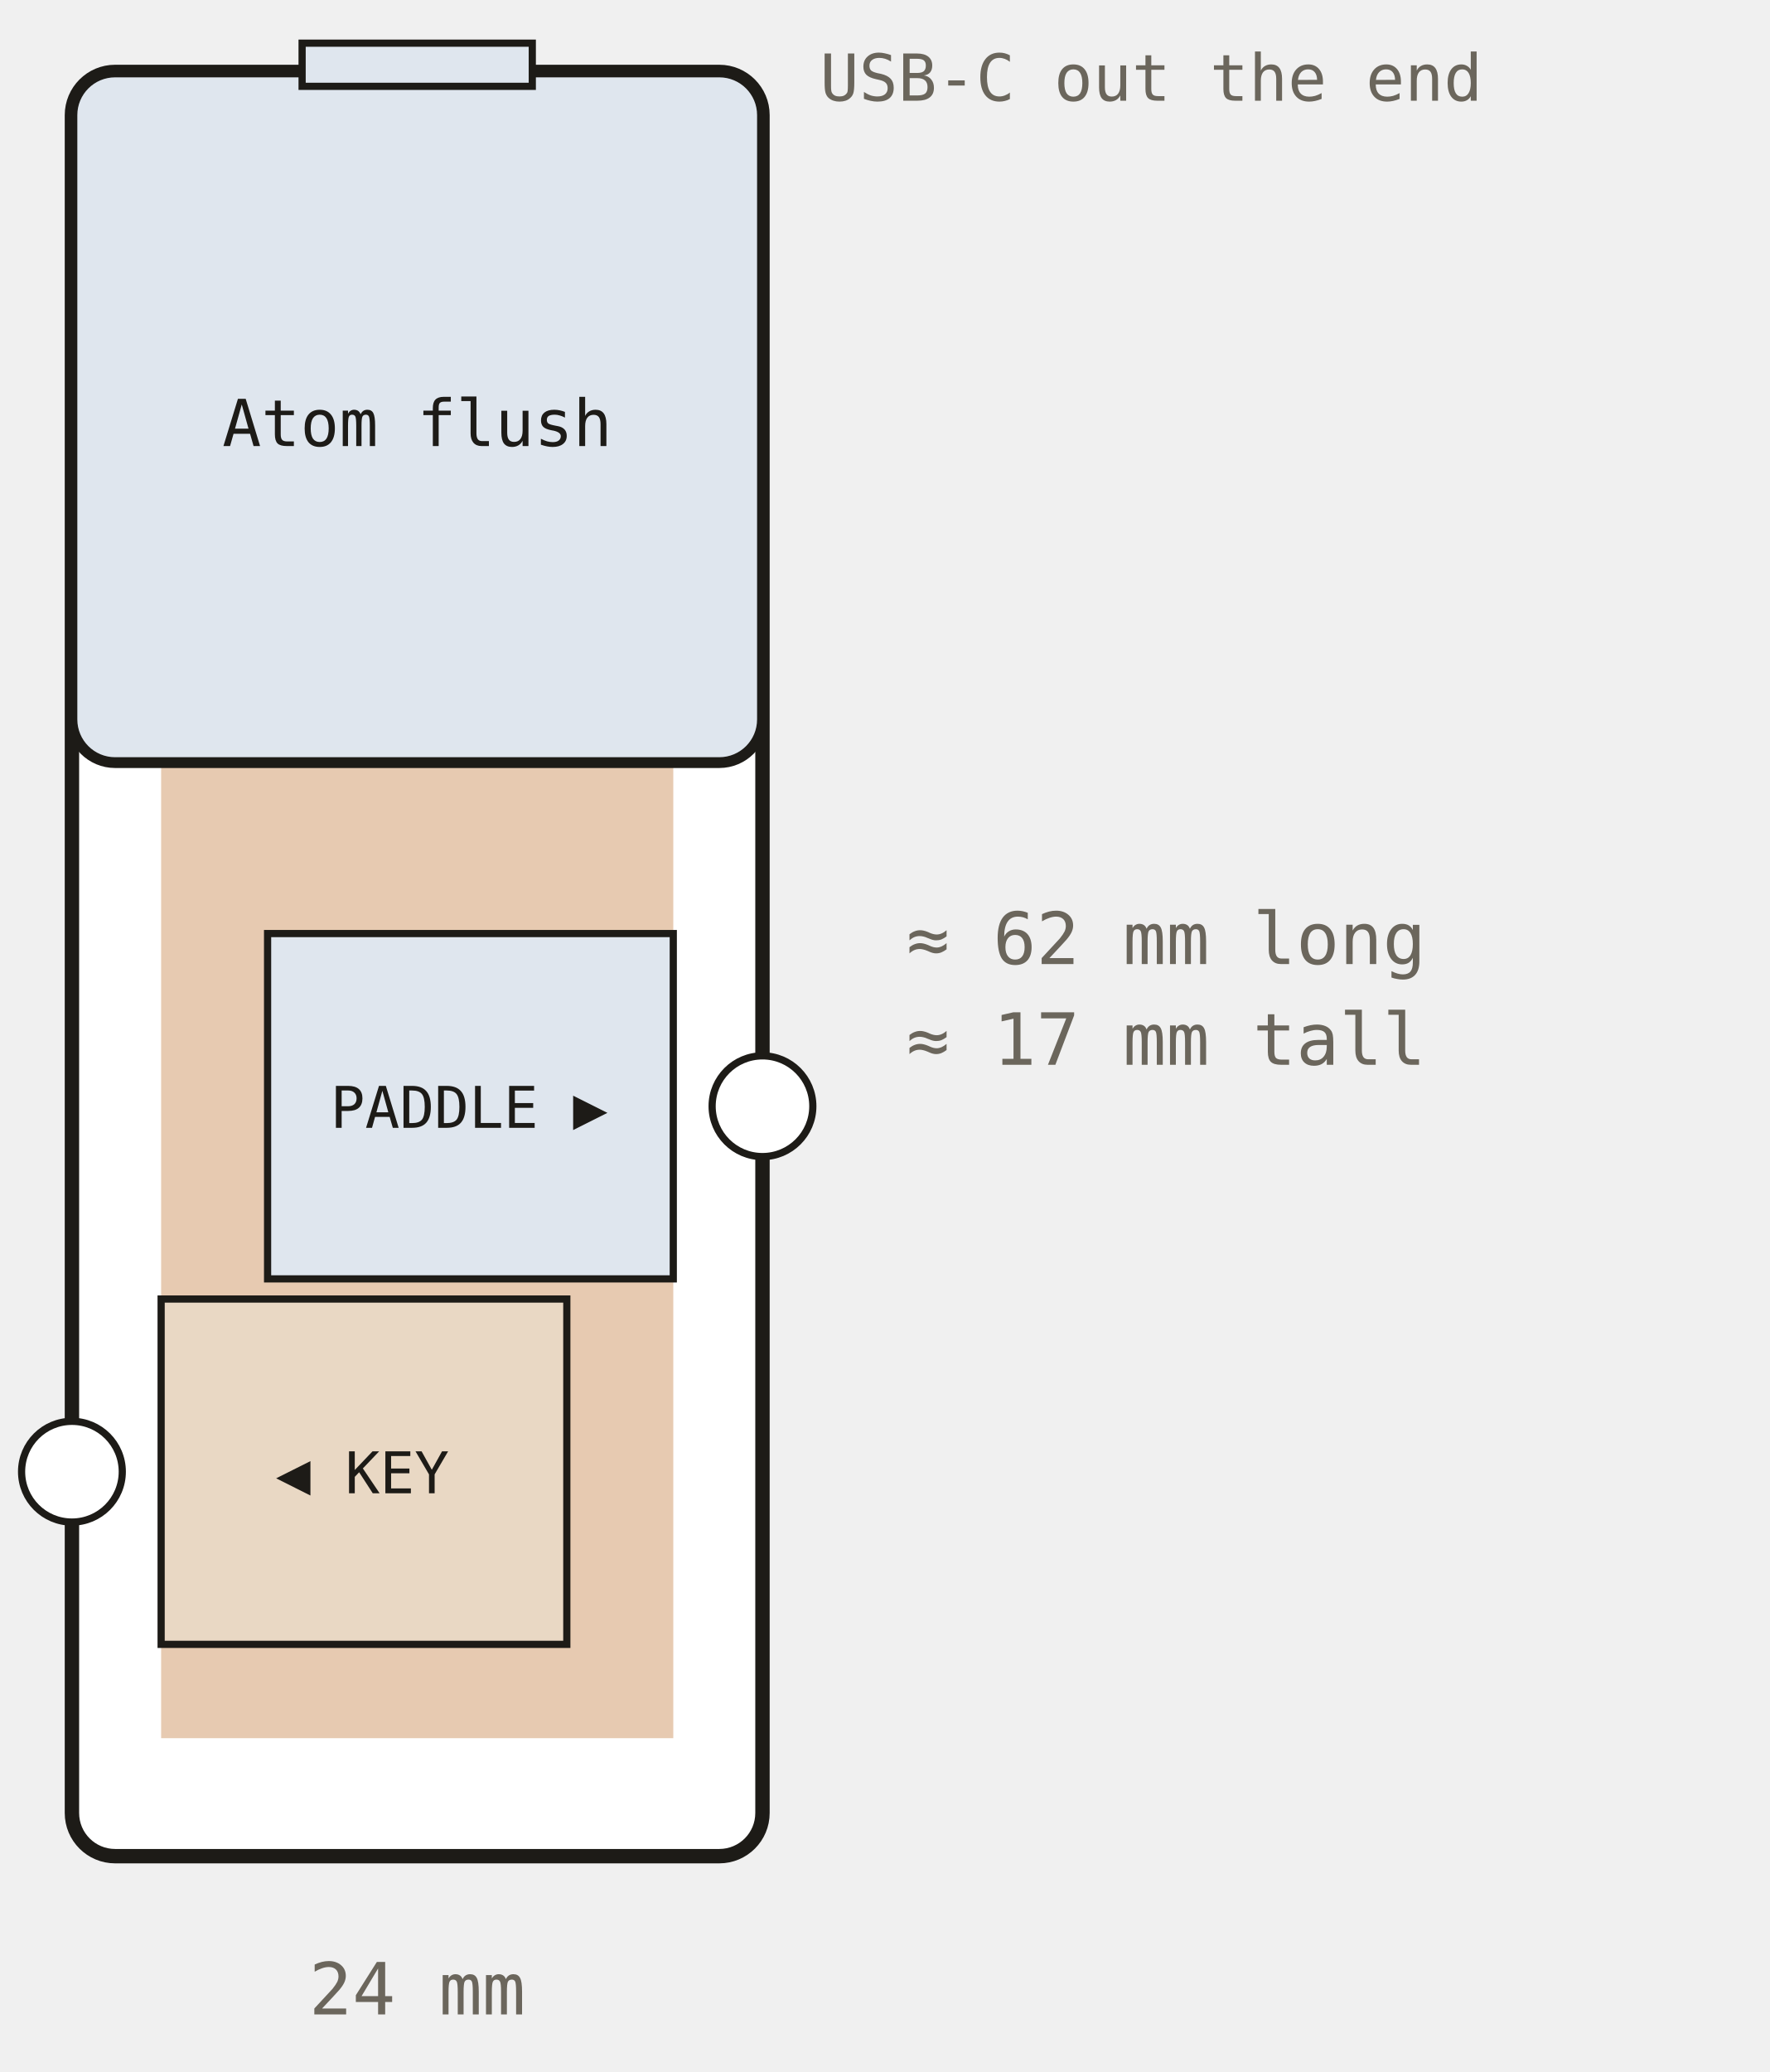
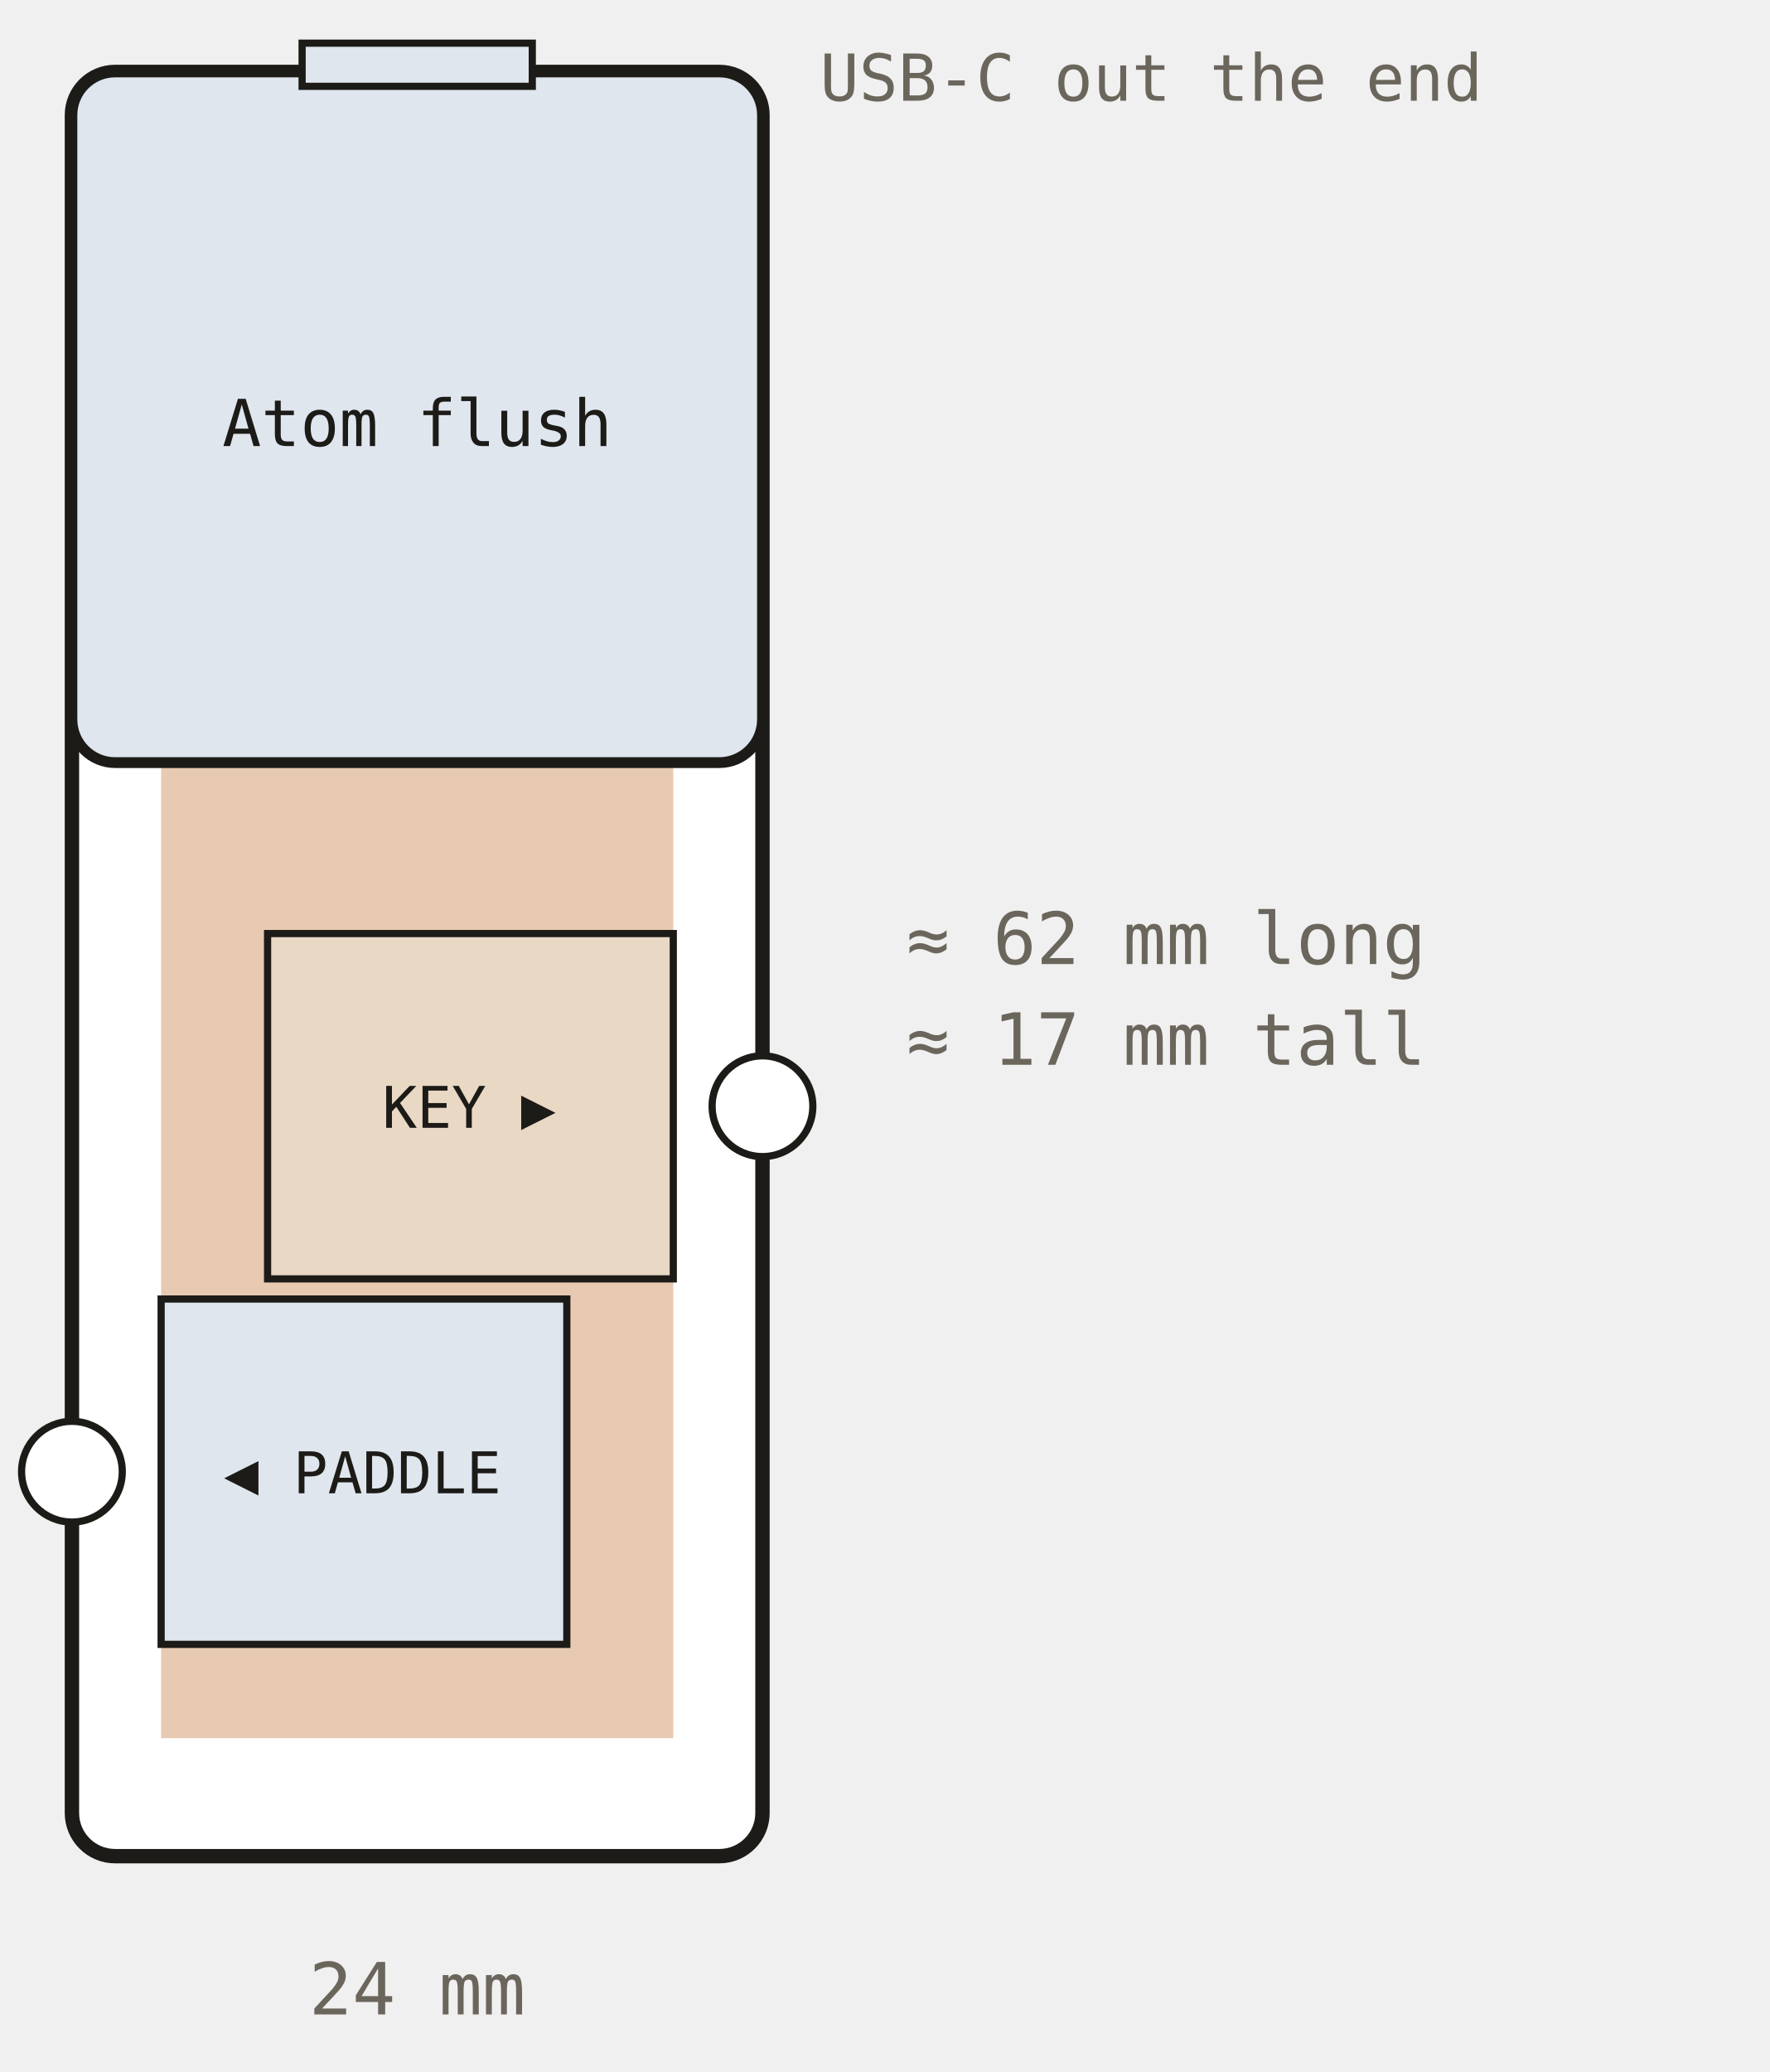
<svg xmlns="http://www.w3.org/2000/svg" viewBox="0 0 246 288" width="246" height="288" font-family="Menlo,Consolas,monospace" style="background:#ffffff">
  <rect x="10" y="10" width="96" height="248" fill="#ffffff" stroke="#1d1b17" stroke-width="2" rx="6" />
  <rect x="22.4" y="18" width="71.2" height="223.6" fill="#c98a52" opacity=".45" />
  <rect x="10" y="10" width="96" height="96" fill="#dfe6ee" stroke="#1d1b17" stroke-width="1.5" rx="6" />
  <text x="58" y="62" font-size="9" text-anchor="middle" fill="#1d1b17">Atom flush</text>
  <rect x="42" y="6" width="32" height="6" fill="#dfe6ee" stroke="#1d1b17" />
  <text x="114" y="14" font-size="9" fill="#6b665c">USB-C out the end</text>
-   <rect x="37.2" y="129.76" width="56.4" height="48" fill="#dfe6ee" stroke="#1d1b17" />
-   <text x="65.2" y="156.76" font-size="8" text-anchor="middle" fill="#1d1b17">PADDLE ▶</text>
-   <rect x="22.4" y="180.56" width="56.4" height="48" fill="#e9d8c4" stroke="#1d1b17" />
-   <text x="50.4" y="207.56" font-size="8" text-anchor="middle" fill="#1d1b17">◀ KEY</text>
+   <rect x="37.2" y="129.76" width="56.4" height="48" fill="#e9d8c4" stroke="#1d1b17" />
+   <text x="65.2" y="156.76" font-size="8" text-anchor="middle" fill="#1d1b17">KEY ▶</text>
+   <rect x="22.4" y="180.56" width="56.4" height="48" fill="#dfe6ee" stroke="#1d1b17" />
+   <text x="50.4" y="207.56" font-size="8" text-anchor="middle" fill="#1d1b17">◀ PADDLE</text>
  <circle cx="106" cy="153.76" r="7" fill="#ffffff" stroke="#1d1b17" />
  <circle cx="10" cy="204.56" r="7" fill="#ffffff" stroke="#1d1b17" />
  <text x="58.0" y="280" font-size="10" text-anchor="middle" fill="#6b665c">24 mm</text>
  <text x="126" y="134.0" font-size="10" fill="#6b665c">≈ 62 mm long</text>
  <text x="126" y="148.0" font-size="10" fill="#6b665c">≈ 17 mm tall</text>
</svg>
